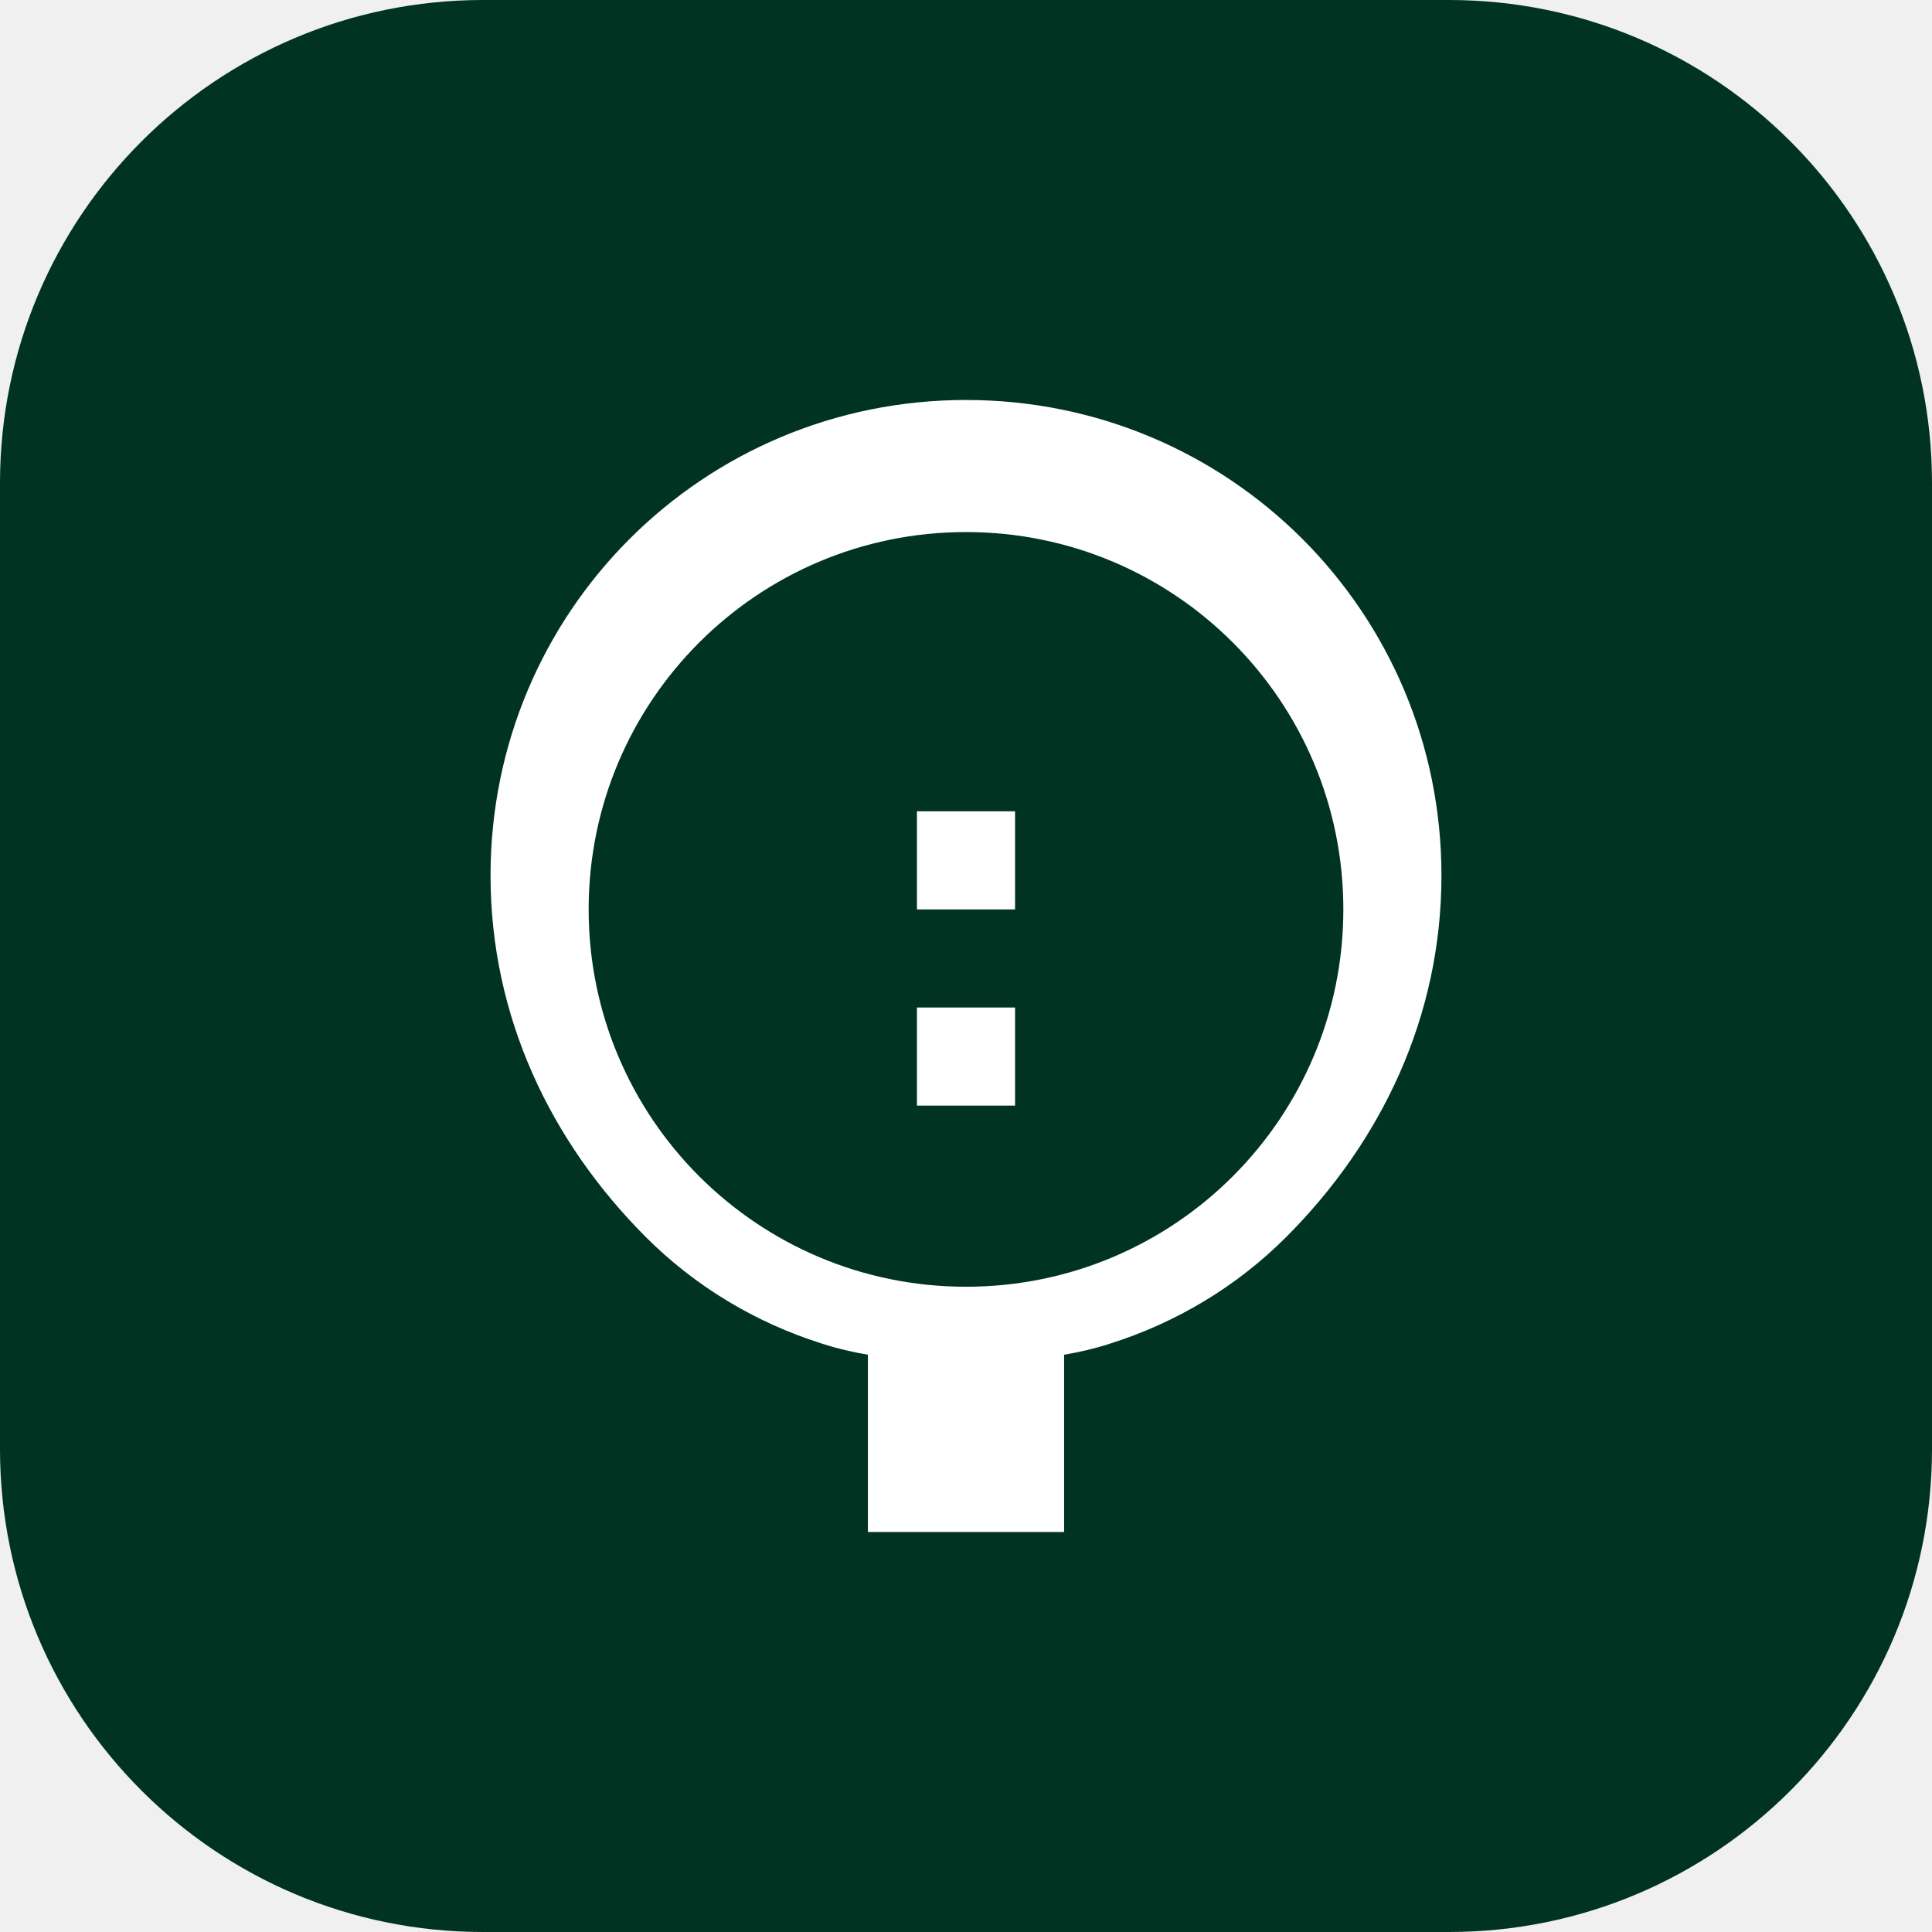
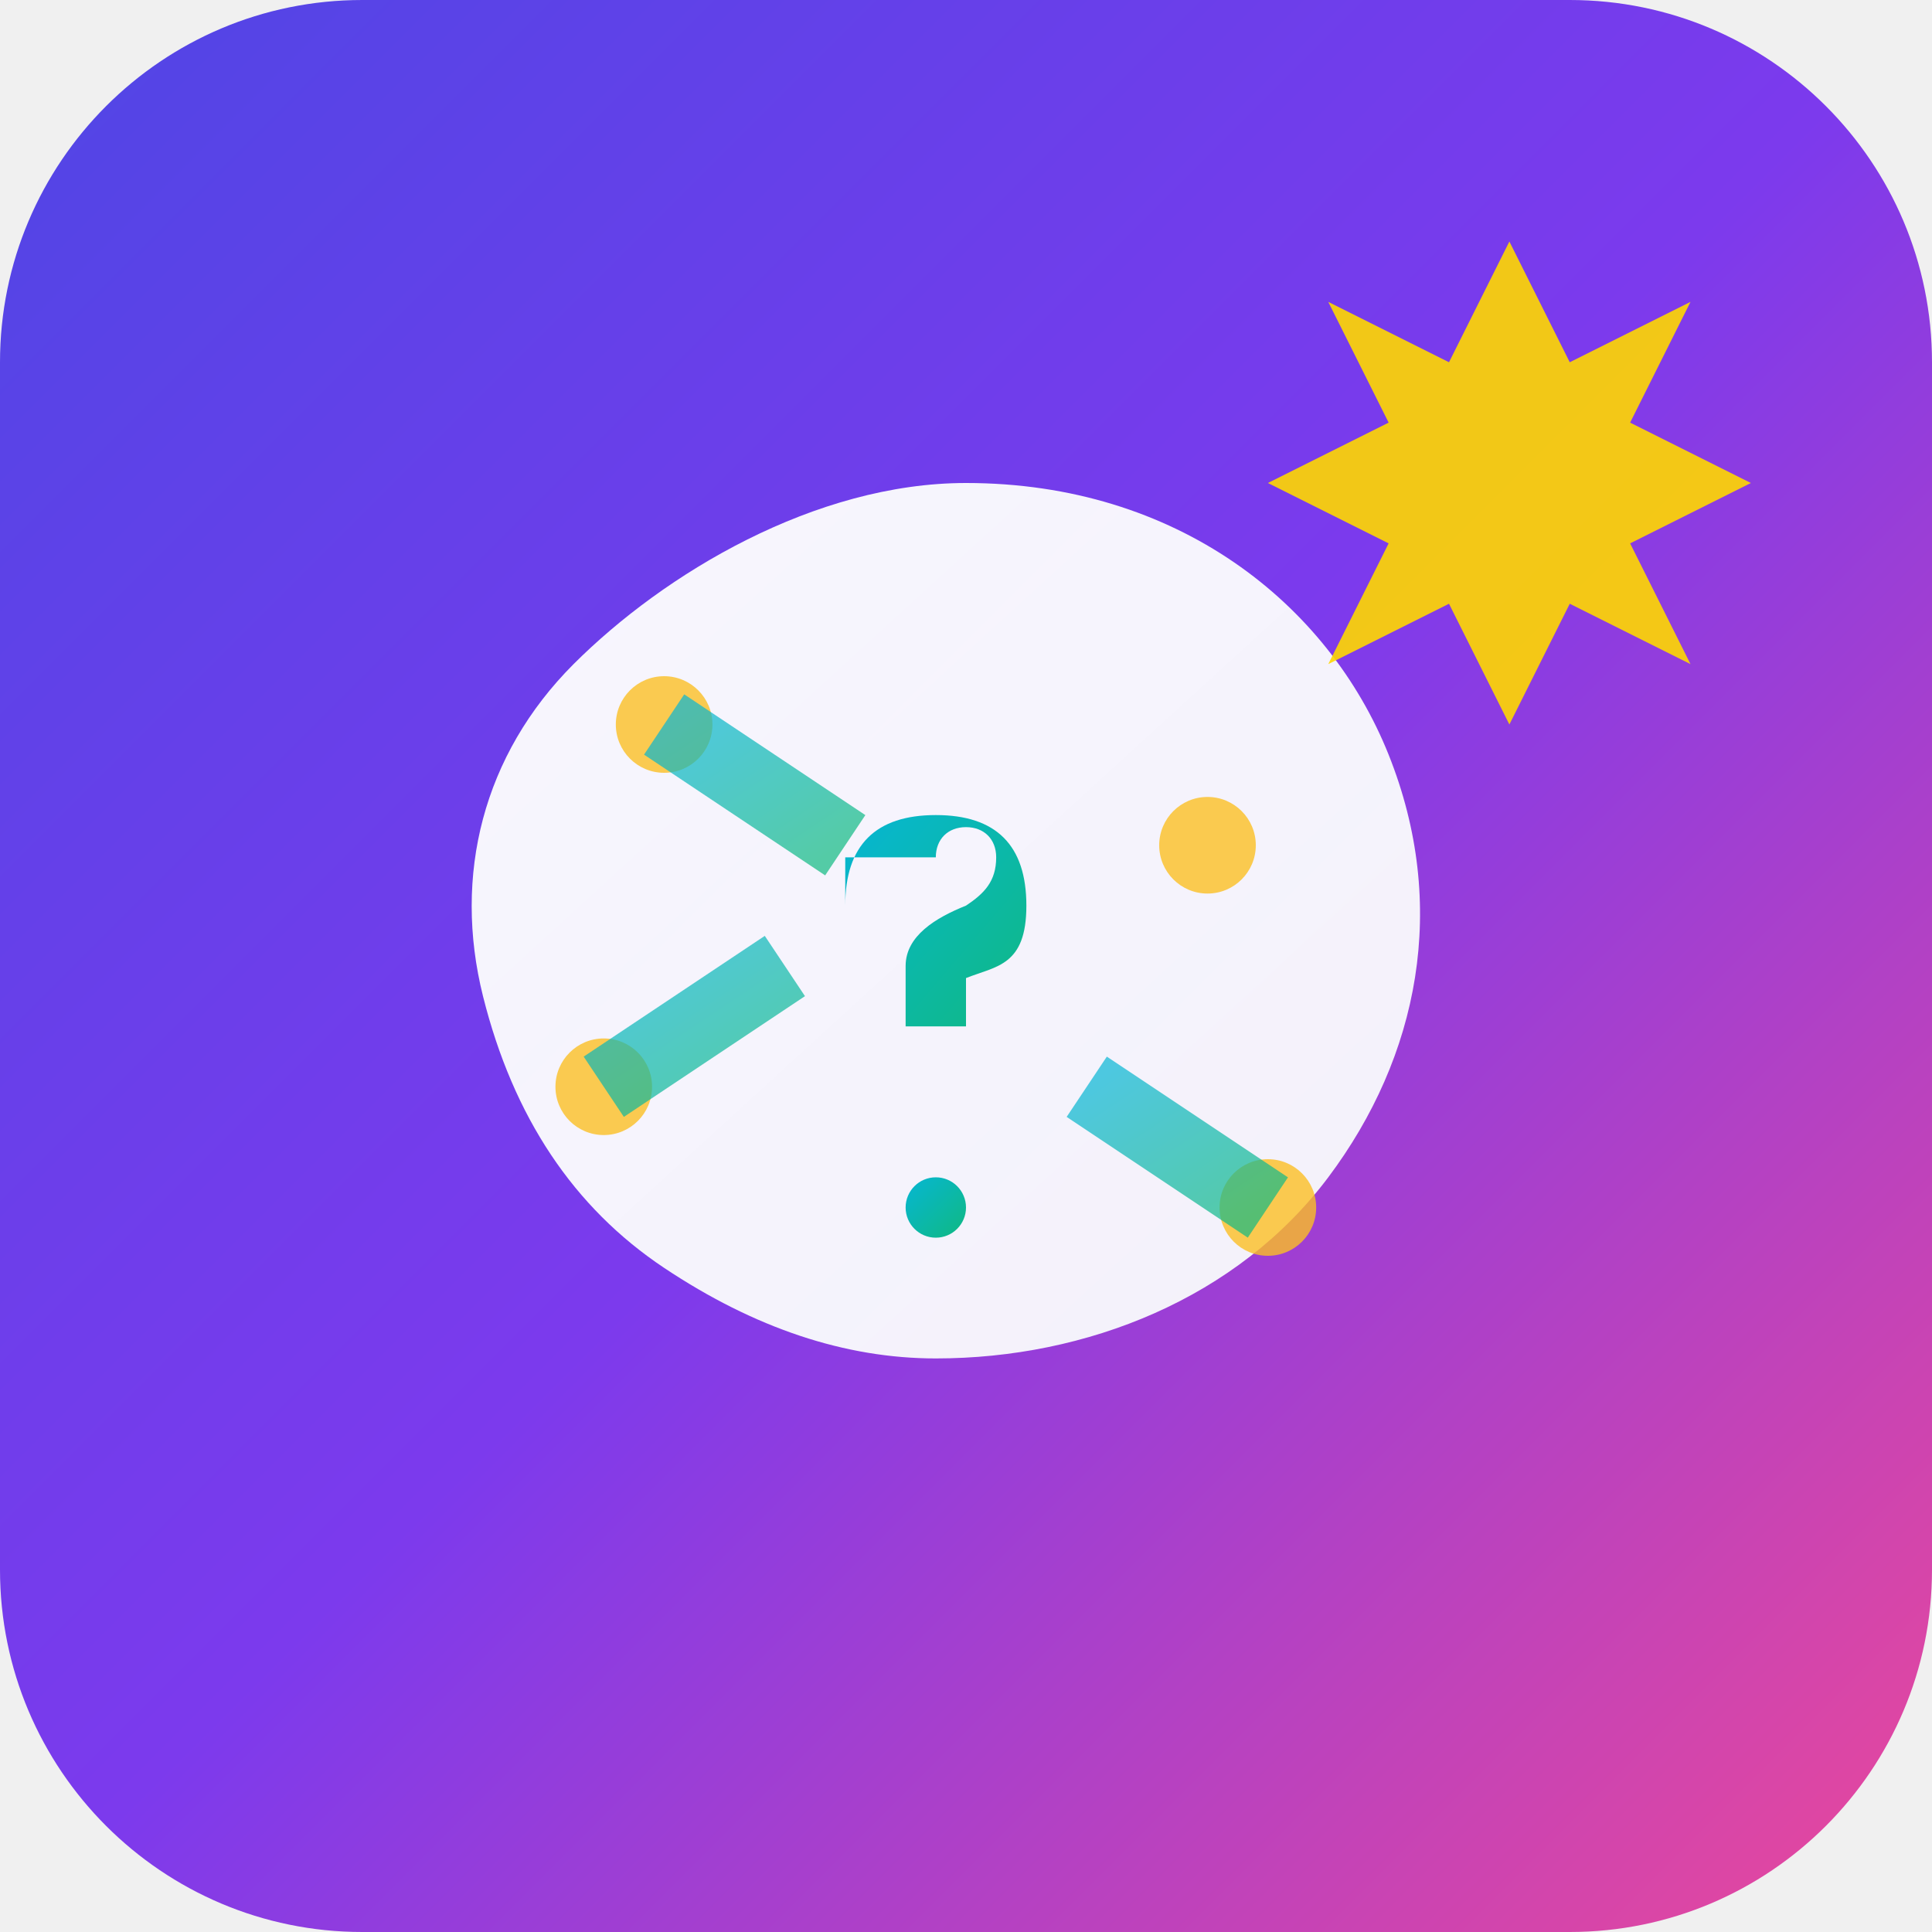
- <svg xmlns="http://www.w3.org/2000/svg" width="512" height="512" viewBox="0 0 512 512" fill="none">
-   <rect width="512" height="512" rx="128" fill="#003322" />
-   <path d="M256 106C186.23 106 130 162.23 130 232C130 269.45 145.92 302.58 171.16 327.84C184.22 340.91 200.28 350.56 218 356.13V356.14C221.89 357.38 225.88 358.33 230 359.01V406H282V359.01C286.12 358.33 290.11 357.38 294 356.14V356.13C311.72 350.56 327.78 340.91 340.84 327.84C366.08 302.58 382 269.45 382 232C382 162.23 325.77 106 256 106ZM256 341C200.75 341 156 296.25 156 241C156 185.75 200.75 141 256 141C311.25 141 356 185.75 356 241C356 296.25 311.25 341 256 341Z" fill="white" />
-   <path d="M269 241H243V215H269V241Z" fill="white" />
-   <path d="M269 267V293H243V267H269Z" fill="white" />
+ <svg xmlns="http://www.w3.org/2000/svg" viewBox="0 0 512 512" width="512" height="512">
+   <defs>
+     <linearGradient id="bg512" x1="0%" y1="0%" x2="100%" y2="100%">
+       <stop offset="0%" stop-color="#4f46e5" />
+       <stop offset="50%" stop-color="#7c3aed" />
+       <stop offset="100%" stop-color="#ec4899" />
+     </linearGradient>
+     <linearGradient id="brain512" x1="0%" y1="0%" x2="100%" y2="100%">
+       <stop offset="0%" stop-color="#ffffff" />
+       <stop offset="100%" stop-color="#f8fafc" />
+     </linearGradient>
+     <linearGradient id="circuit512" x1="0%" y1="0%" x2="100%" y2="100%">
+       <stop offset="0%" stop-color="#06b6d4" />
+       <stop offset="100%" stop-color="#10b981" />
+     </linearGradient>
+   </defs>
+   <rect width="512" height="512" rx="96" fill="url(#bg512)" />
+   <g transform="translate(64, 96)">
+     <path d="M192 32c56 0 96 32 112 72 16 40 8 80-16 112-24 32-64 48-104 48-24 0-48-8-72-24-24-16-40-40-48-72-8-32 0-64 24-88C112 56 152 32 192 32z" fill="url(#brain512)" opacity="0.95" />
+     <g fill="url(#circuit512)" stroke="none">
+       <path d="M160 144c0-16 8-24 24-24s24 8 24 24-8 16-16 19.2v12.8h-16v-16c0-8 8-12.8 16-16 4.8-3.2 8-6.4 8-12.8 0-4.8-3.2-8-8-8s-8 3.2-8 8h-24z" />
+       <circle cx="184" cy="224" r="8" />
+     </g>
+     <g fill="#fbbf24" opacity="0.8">
+       <circle cx="112" cy="96" r="12.8" />
+       <circle cx="256" cy="128" r="12.8" />
+       <circle cx="96" cy="192" r="12.8" />
+       <circle cx="272" cy="224" r="12.8" />
+     </g>
+     <g stroke="url(#circuit512)" stroke-width="19.2" fill="none" opacity="0.7">
+       <path d="M112 96L160 128" />
+       <path d="M208 128L256 128" />
+       <path d="M96 192L144 160" />
+       <path d="M224 192L272 224" />
+     </g>
+   </g>
+   <g transform="translate(352, 64)" fill="#ffd700" opacity="0.9">
+     <path d="M48 0L64 32L96 16L80 48L112 64L80 80L96 112L64 96L48 128L32 96L0 112L16 80L-16 64L16 48L0 16L32 32L48 0Z" />
+   </g>
</svg>
